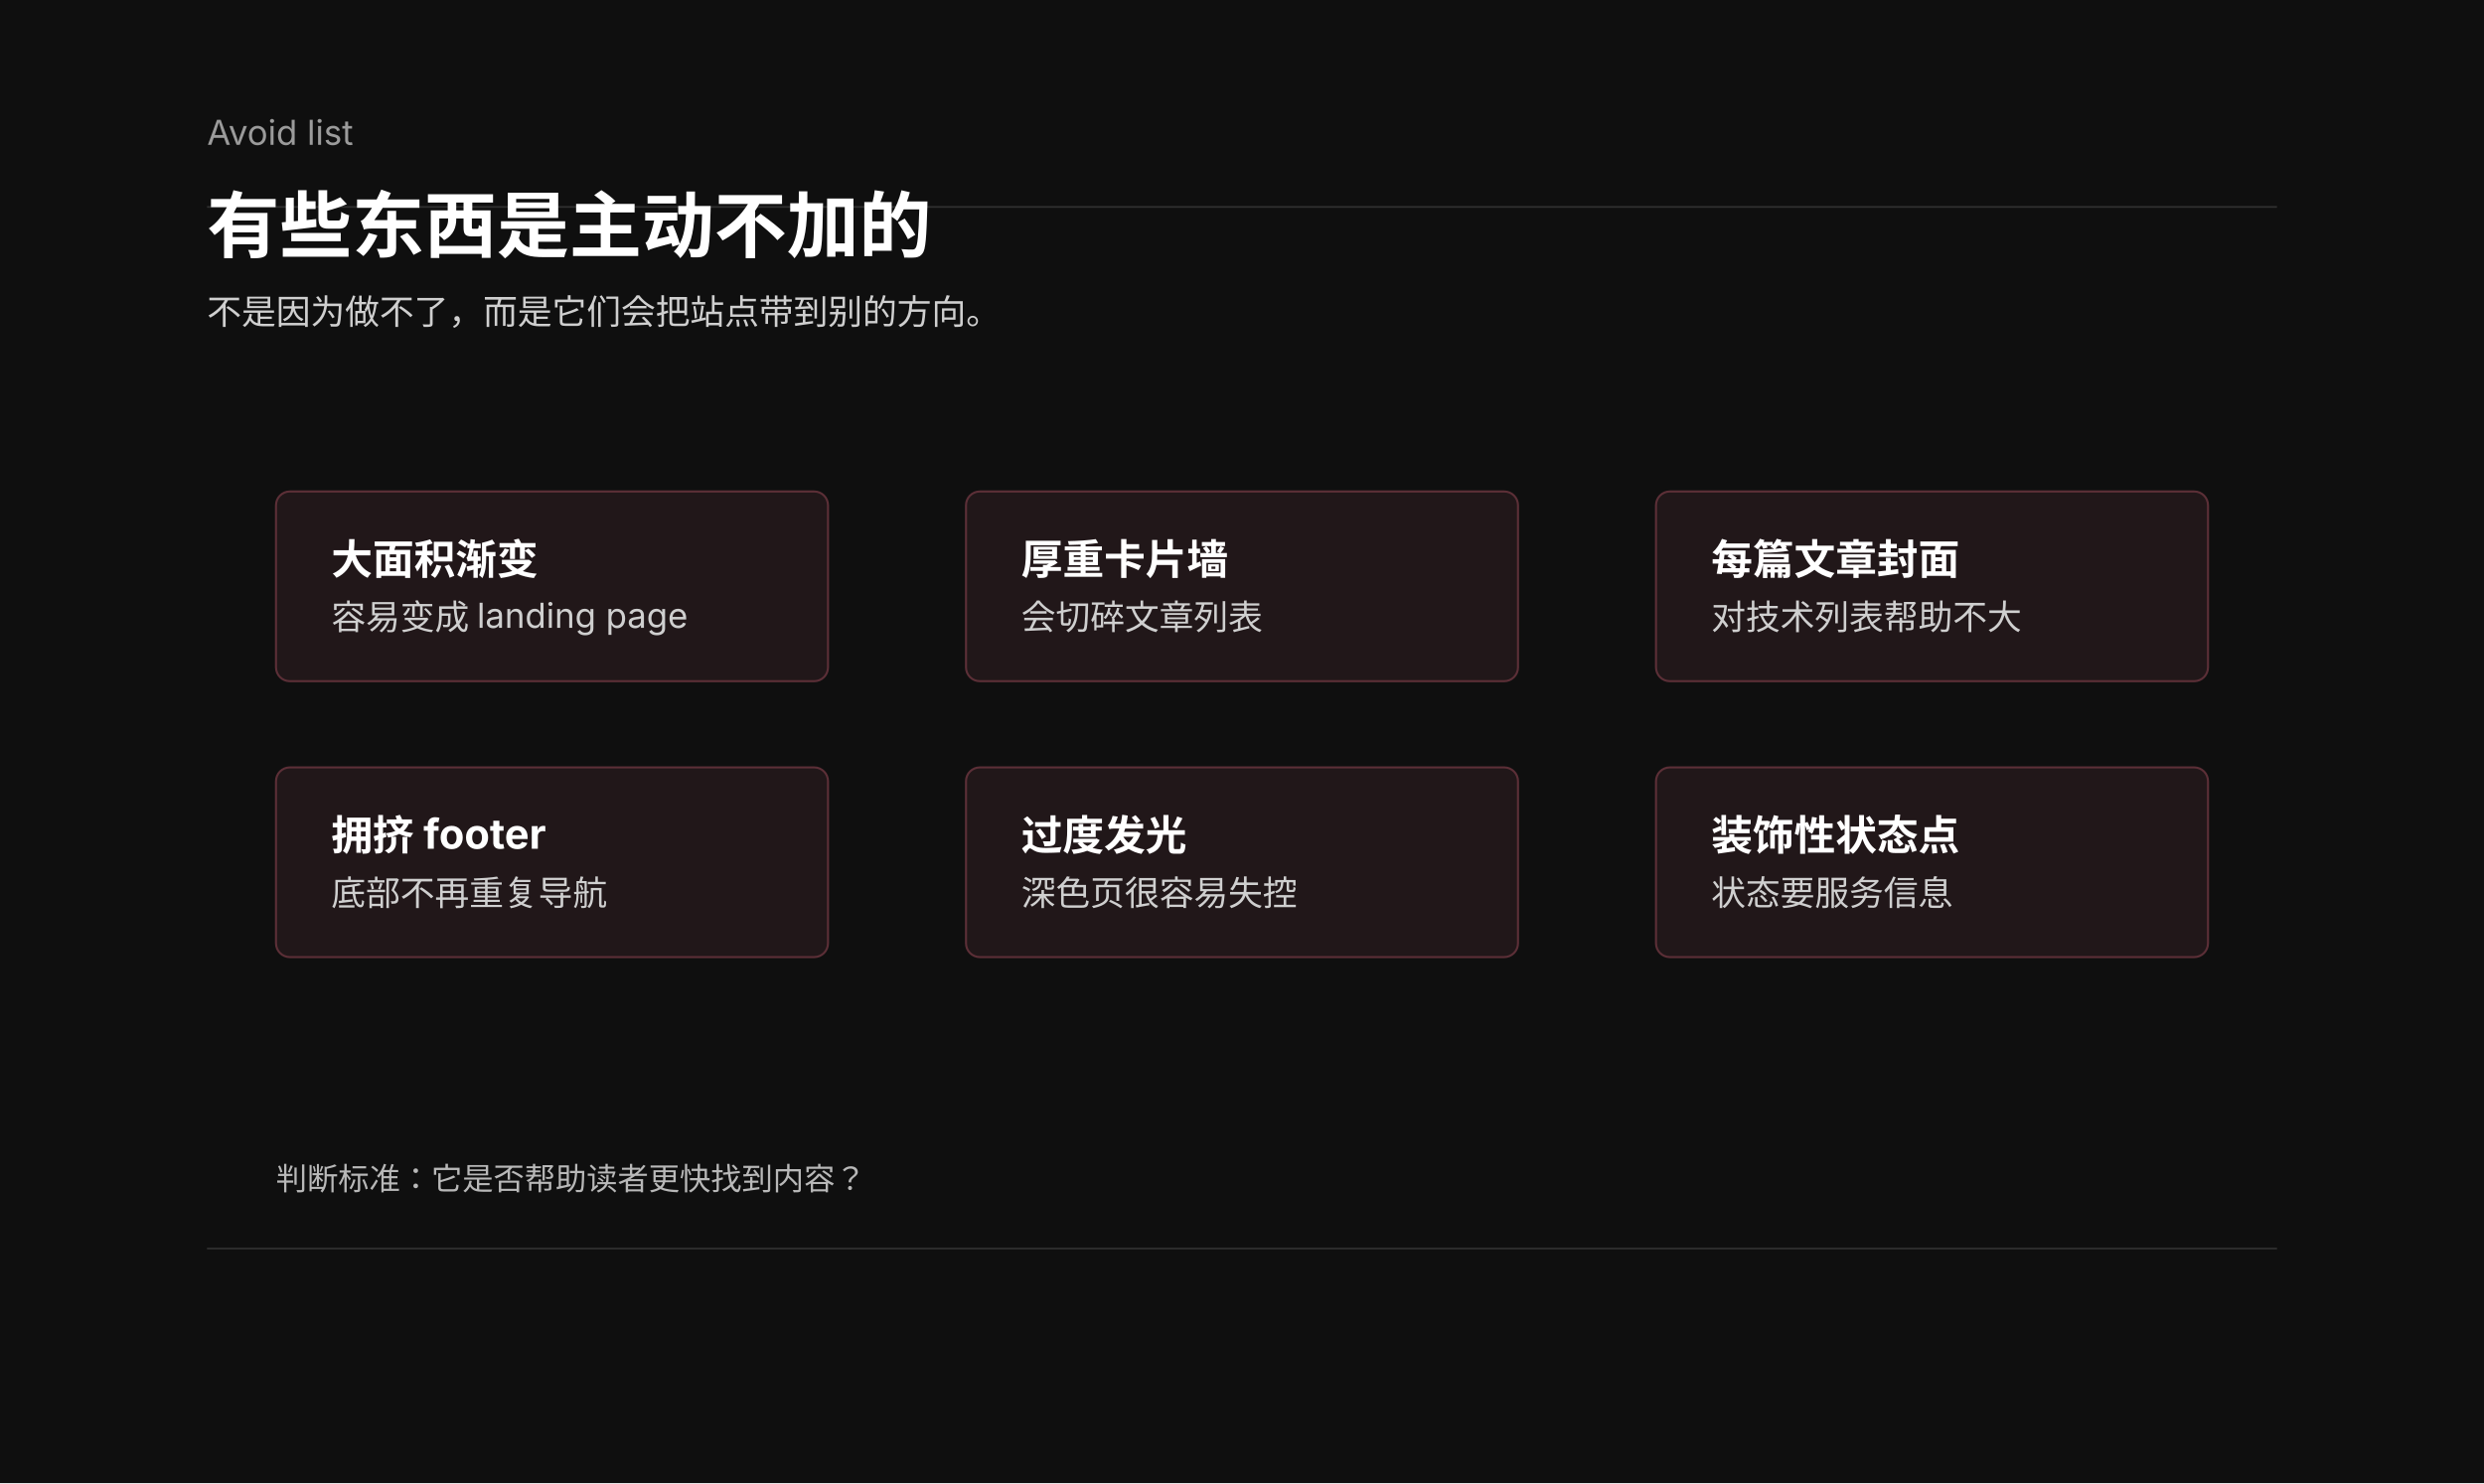
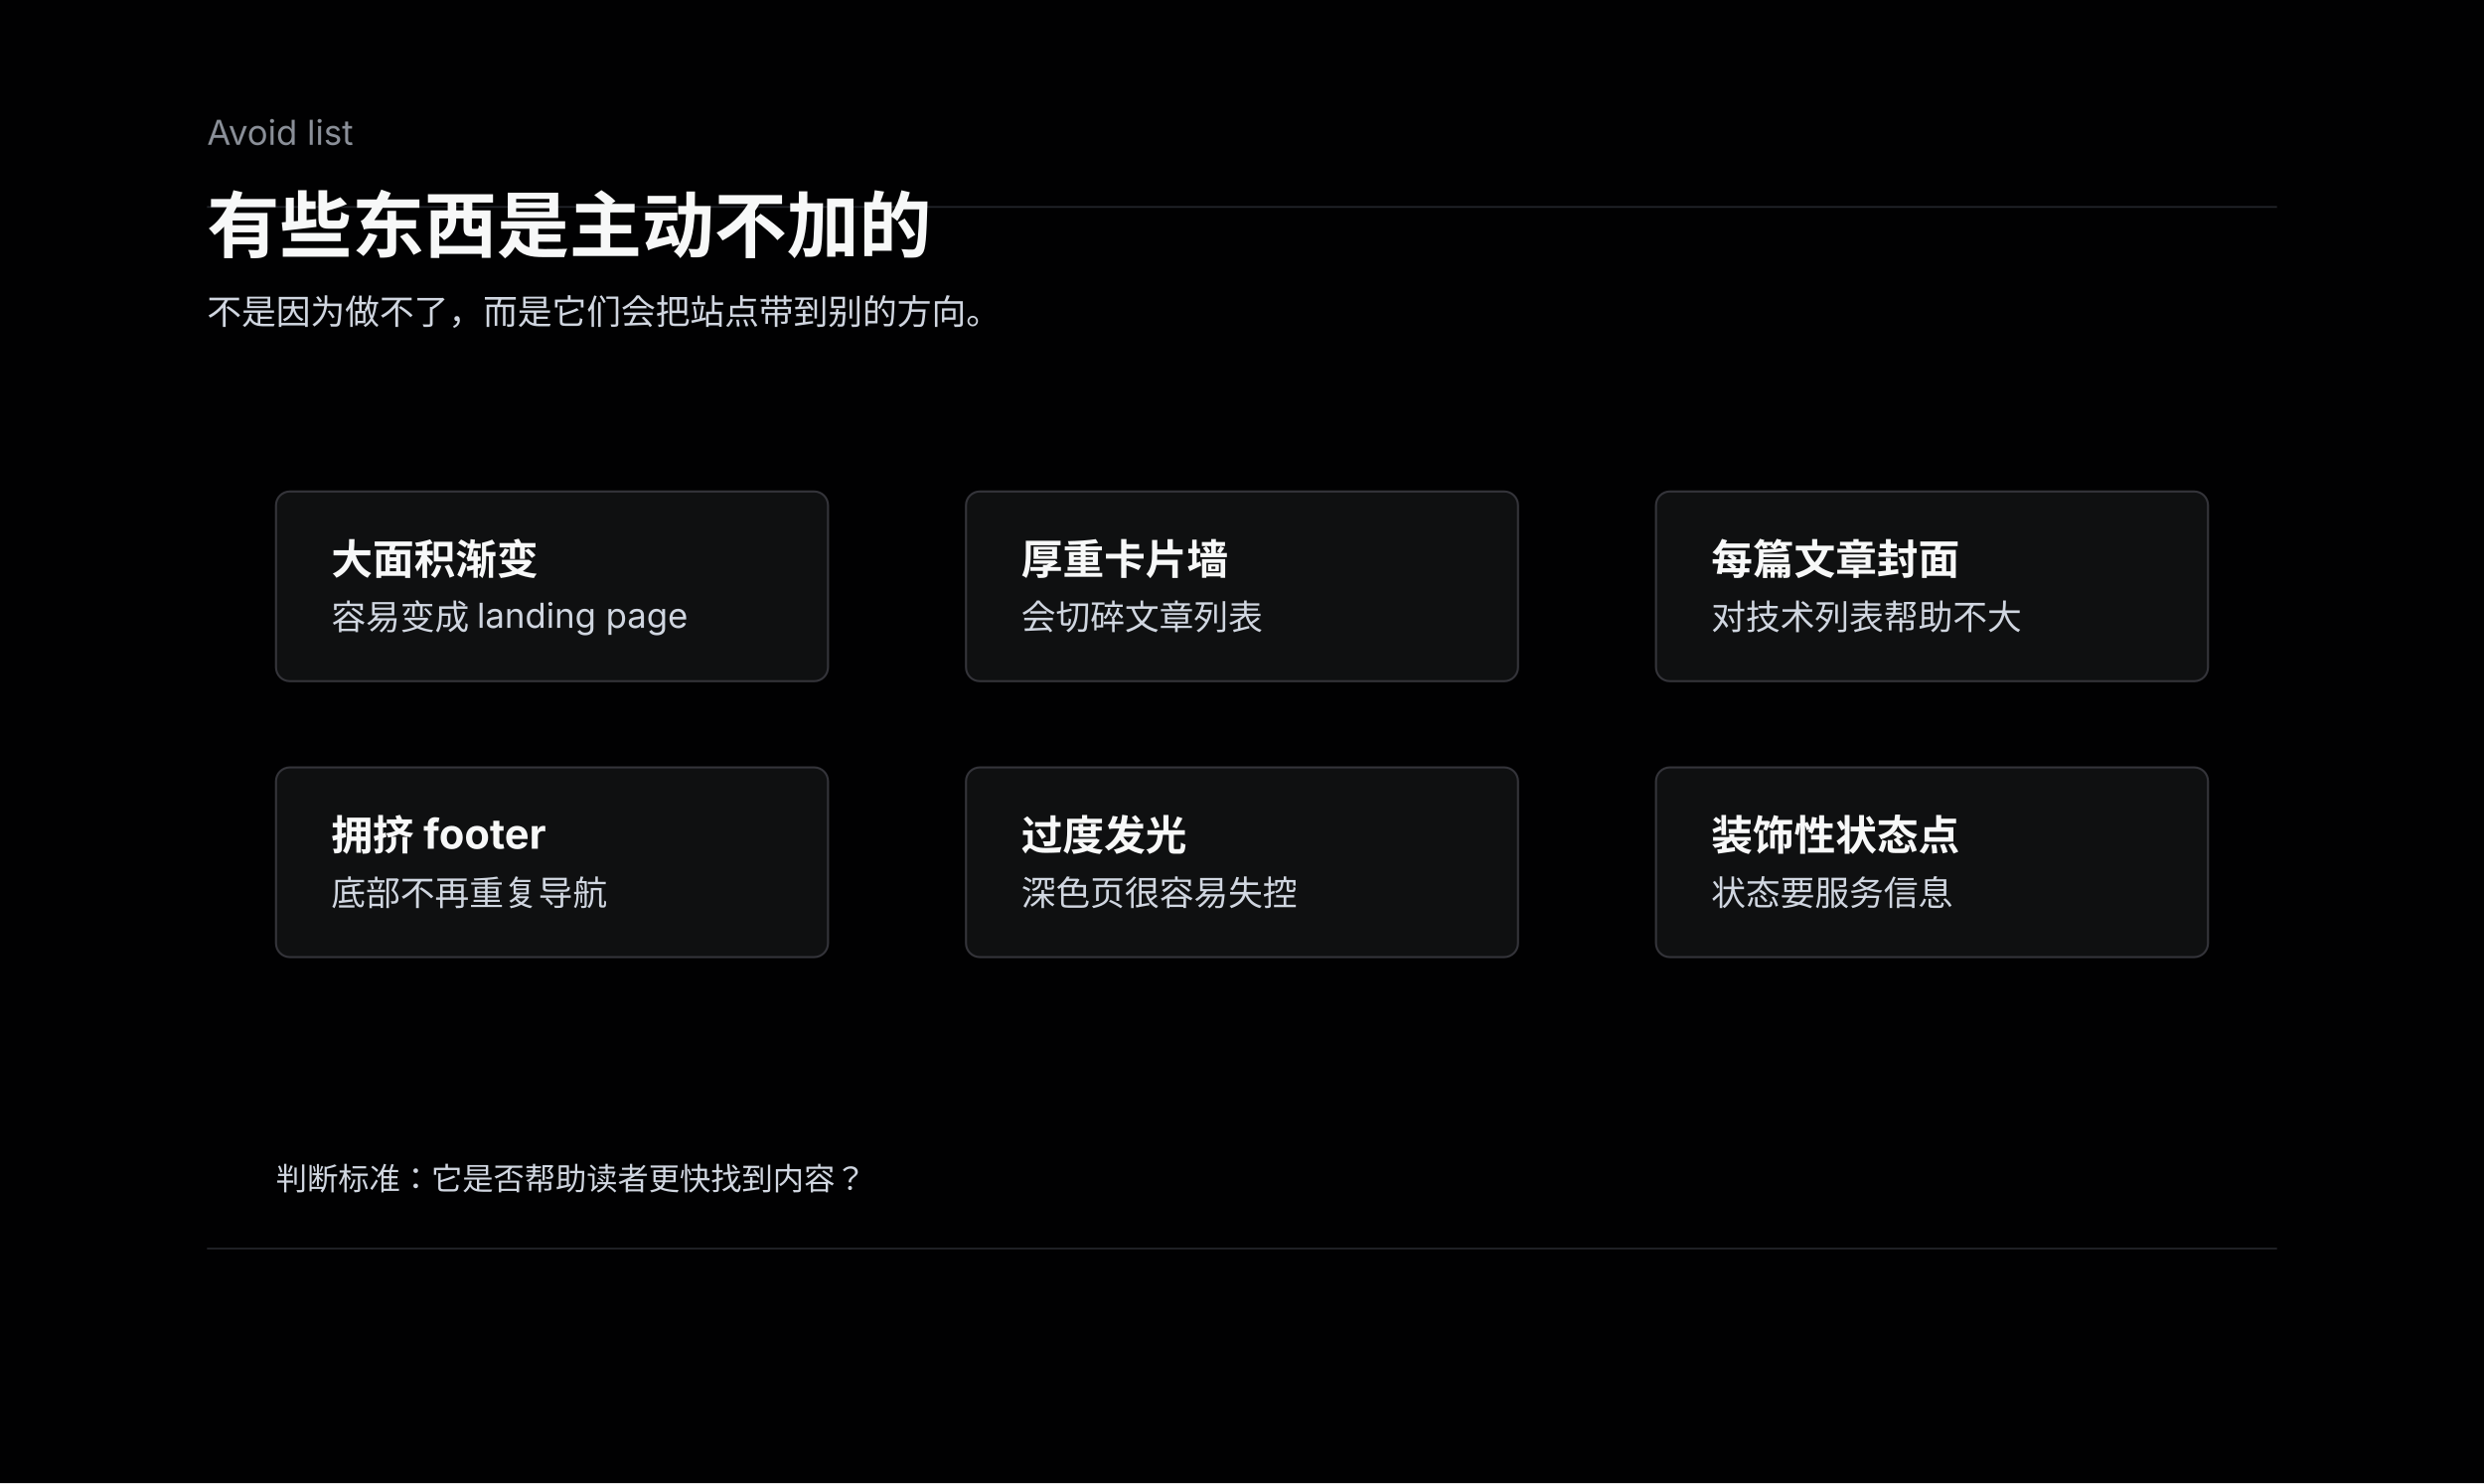
<svg xmlns="http://www.w3.org/2000/svg" width="1440" height="860" viewBox="0 0 1440 860" role="img" aria-labelledby="title desc">
  <defs>
    <style>
-     .bg{fill:#0f0f0f}.line{stroke:#303030;stroke-width:1}.card{fill:#151515;stroke:#343434;stroke-width:1.3}.bad{fill:#211719;stroke:#5c2f37;stroke-width:1.2}.title{fill:#fff;font:650 42px "Instrument Sans","Inter","PingFang SC",sans-serif}.h{fill:#fff;font:650 24px "Instrument Sans","Inter","PingFang SC",sans-serif}.body{fill:#cfcfcf;font:400 20px "Instrument Sans","Inter","PingFang SC",sans-serif}.muted{fill:#9b9b9b;font:400 20px "Instrument Sans","Inter","PingFang SC",sans-serif}.mono{fill:#b8b8b8;font:500 18px "JetBrains Mono","SFMono-Regular",monospace}
+     .bg{fill:#010102}.line{stroke:#23252a;stroke-width:1}.card{fill:#0f1011;stroke:#34343a;stroke-width:1.3}.bad{fill:#0f1011;stroke:#34343a;stroke-width:1.2}.title{fill:#f7f8f8;font:650 42px "Inter","SF Pro Display","PingFang SC",sans-serif}.h{fill:#f7f8f8;font:650 24px "Inter","SF Pro Display","PingFang SC",sans-serif}.body{fill:#d0d6e0;font:400 20px "Inter","SF Pro Display","PingFang SC",sans-serif}.muted{fill:#8a8f98;font:400 20px "Inter","SF Pro Display","PingFang SC",sans-serif}.mono{fill:#d0d6e0;font:500 18px "JetBrains Mono","SFMono-Regular",monospace}
  </style>
  </defs>
  <rect class="bg" width="1440" height="860" />
  <path class="line" d="M120 120h1200M120 724h1200" />
  <text class="muted" x="120" y="84">Avoid list</text>
  <text class="title" x="120" y="146">有些东西是主动不加的</text>
  <text class="body" x="120" y="188">不是因为做不了，而是它们会把站点带到别的方向。</text>
  <g transform="translate(160 285)">
    <rect class="bad" width="320" height="110" rx="8" />
    <text class="h" x="32" y="48">大面积渐变</text>
    <text class="body" x="32" y="80">容易变成 landing page</text>
    <rect class="bad" x="400" width="320" height="110" rx="8" />
    <text class="h" x="432" y="48">厚重卡片墙</text>
    <text class="body" x="432" y="80">会切碎文章列表</text>
    <rect class="bad" x="800" width="320" height="110" rx="8" />
    <text class="h" x="832" y="48">每篇文章封面</text>
    <text class="body" x="832" y="80">对技术列表帮助不大</text>
    <rect class="bad" y="160" width="320" height="110" rx="8" />
    <text class="h" x="32" y="208">拥挤 footer</text>
    <text class="body" x="32" y="240">底部不再重复导航</text>
    <rect class="bad" x="400" y="160" width="320" height="110" rx="8" />
    <text class="h" x="432" y="208">过度发光</text>
    <text class="body" x="432" y="240">深色页很容易失控</text>
    <rect class="bad" x="800" y="160" width="320" height="110" rx="8" />
    <text class="h" x="832" y="208">装饰性状态点</text>
    <text class="body" x="832" y="240">状态要服务信息</text>
  </g>
  <text class="mono" x="160" y="690">判断标准：它是否帮助读者更快找到内容？</text>
</svg>
